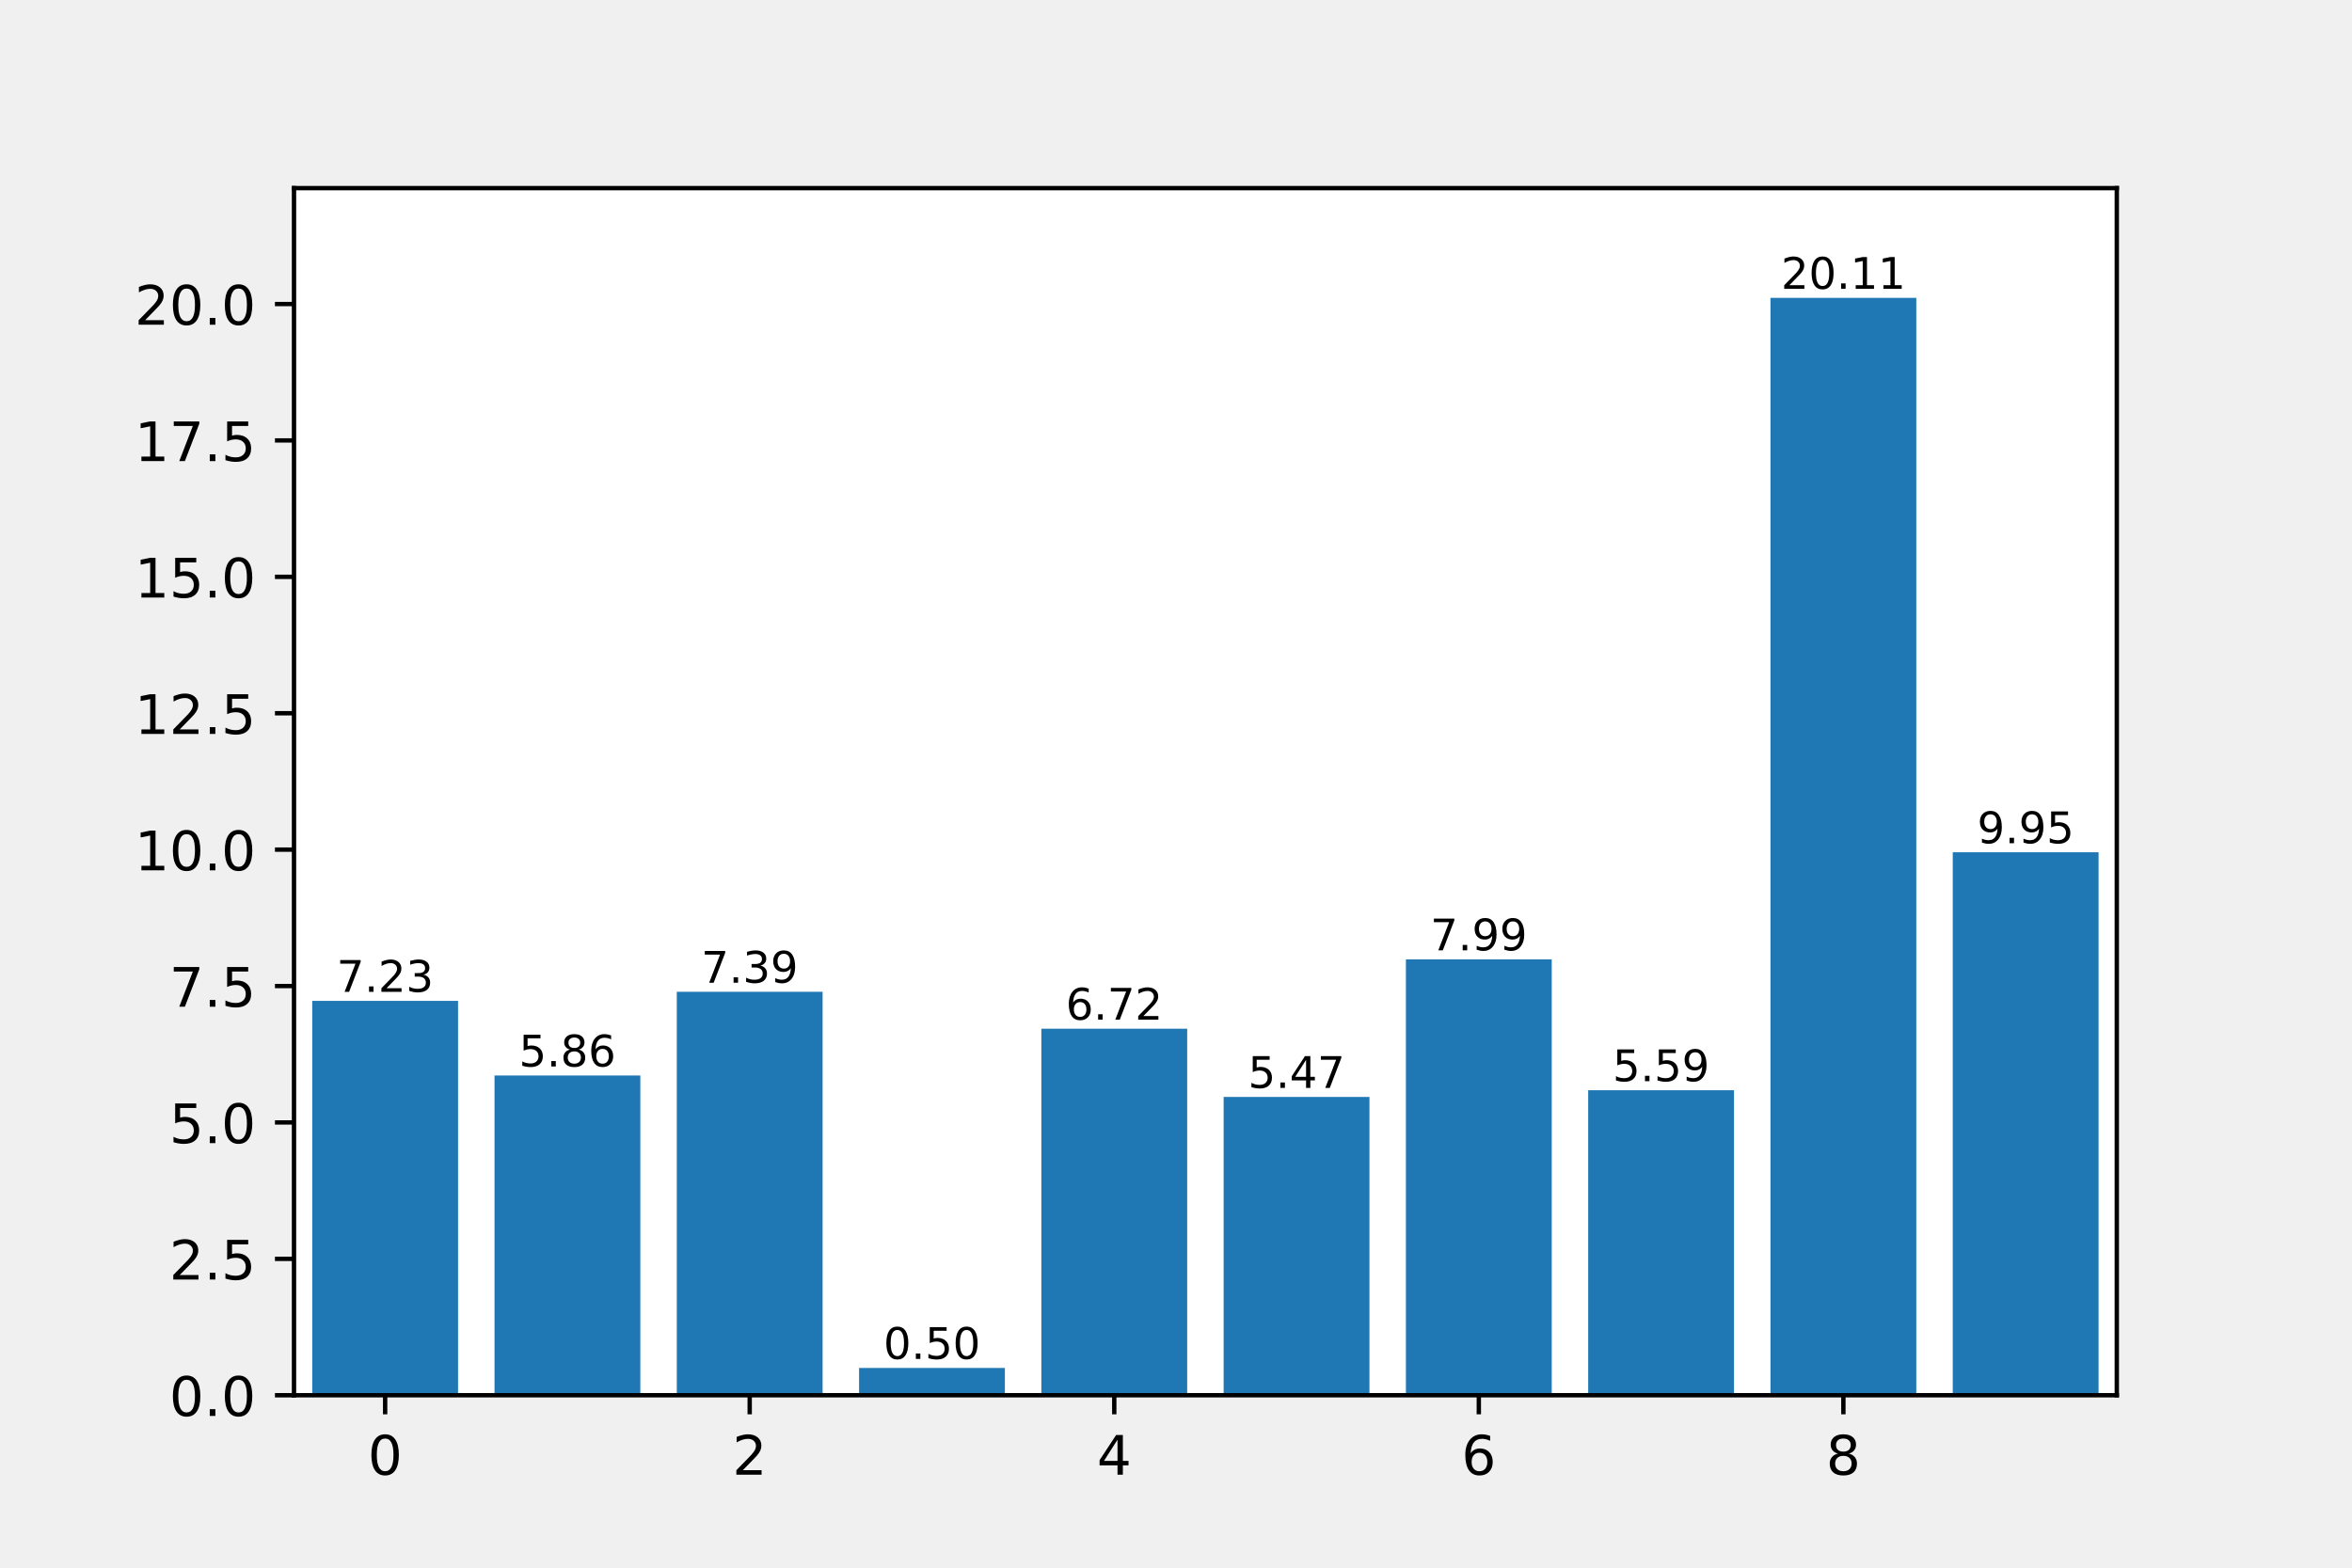
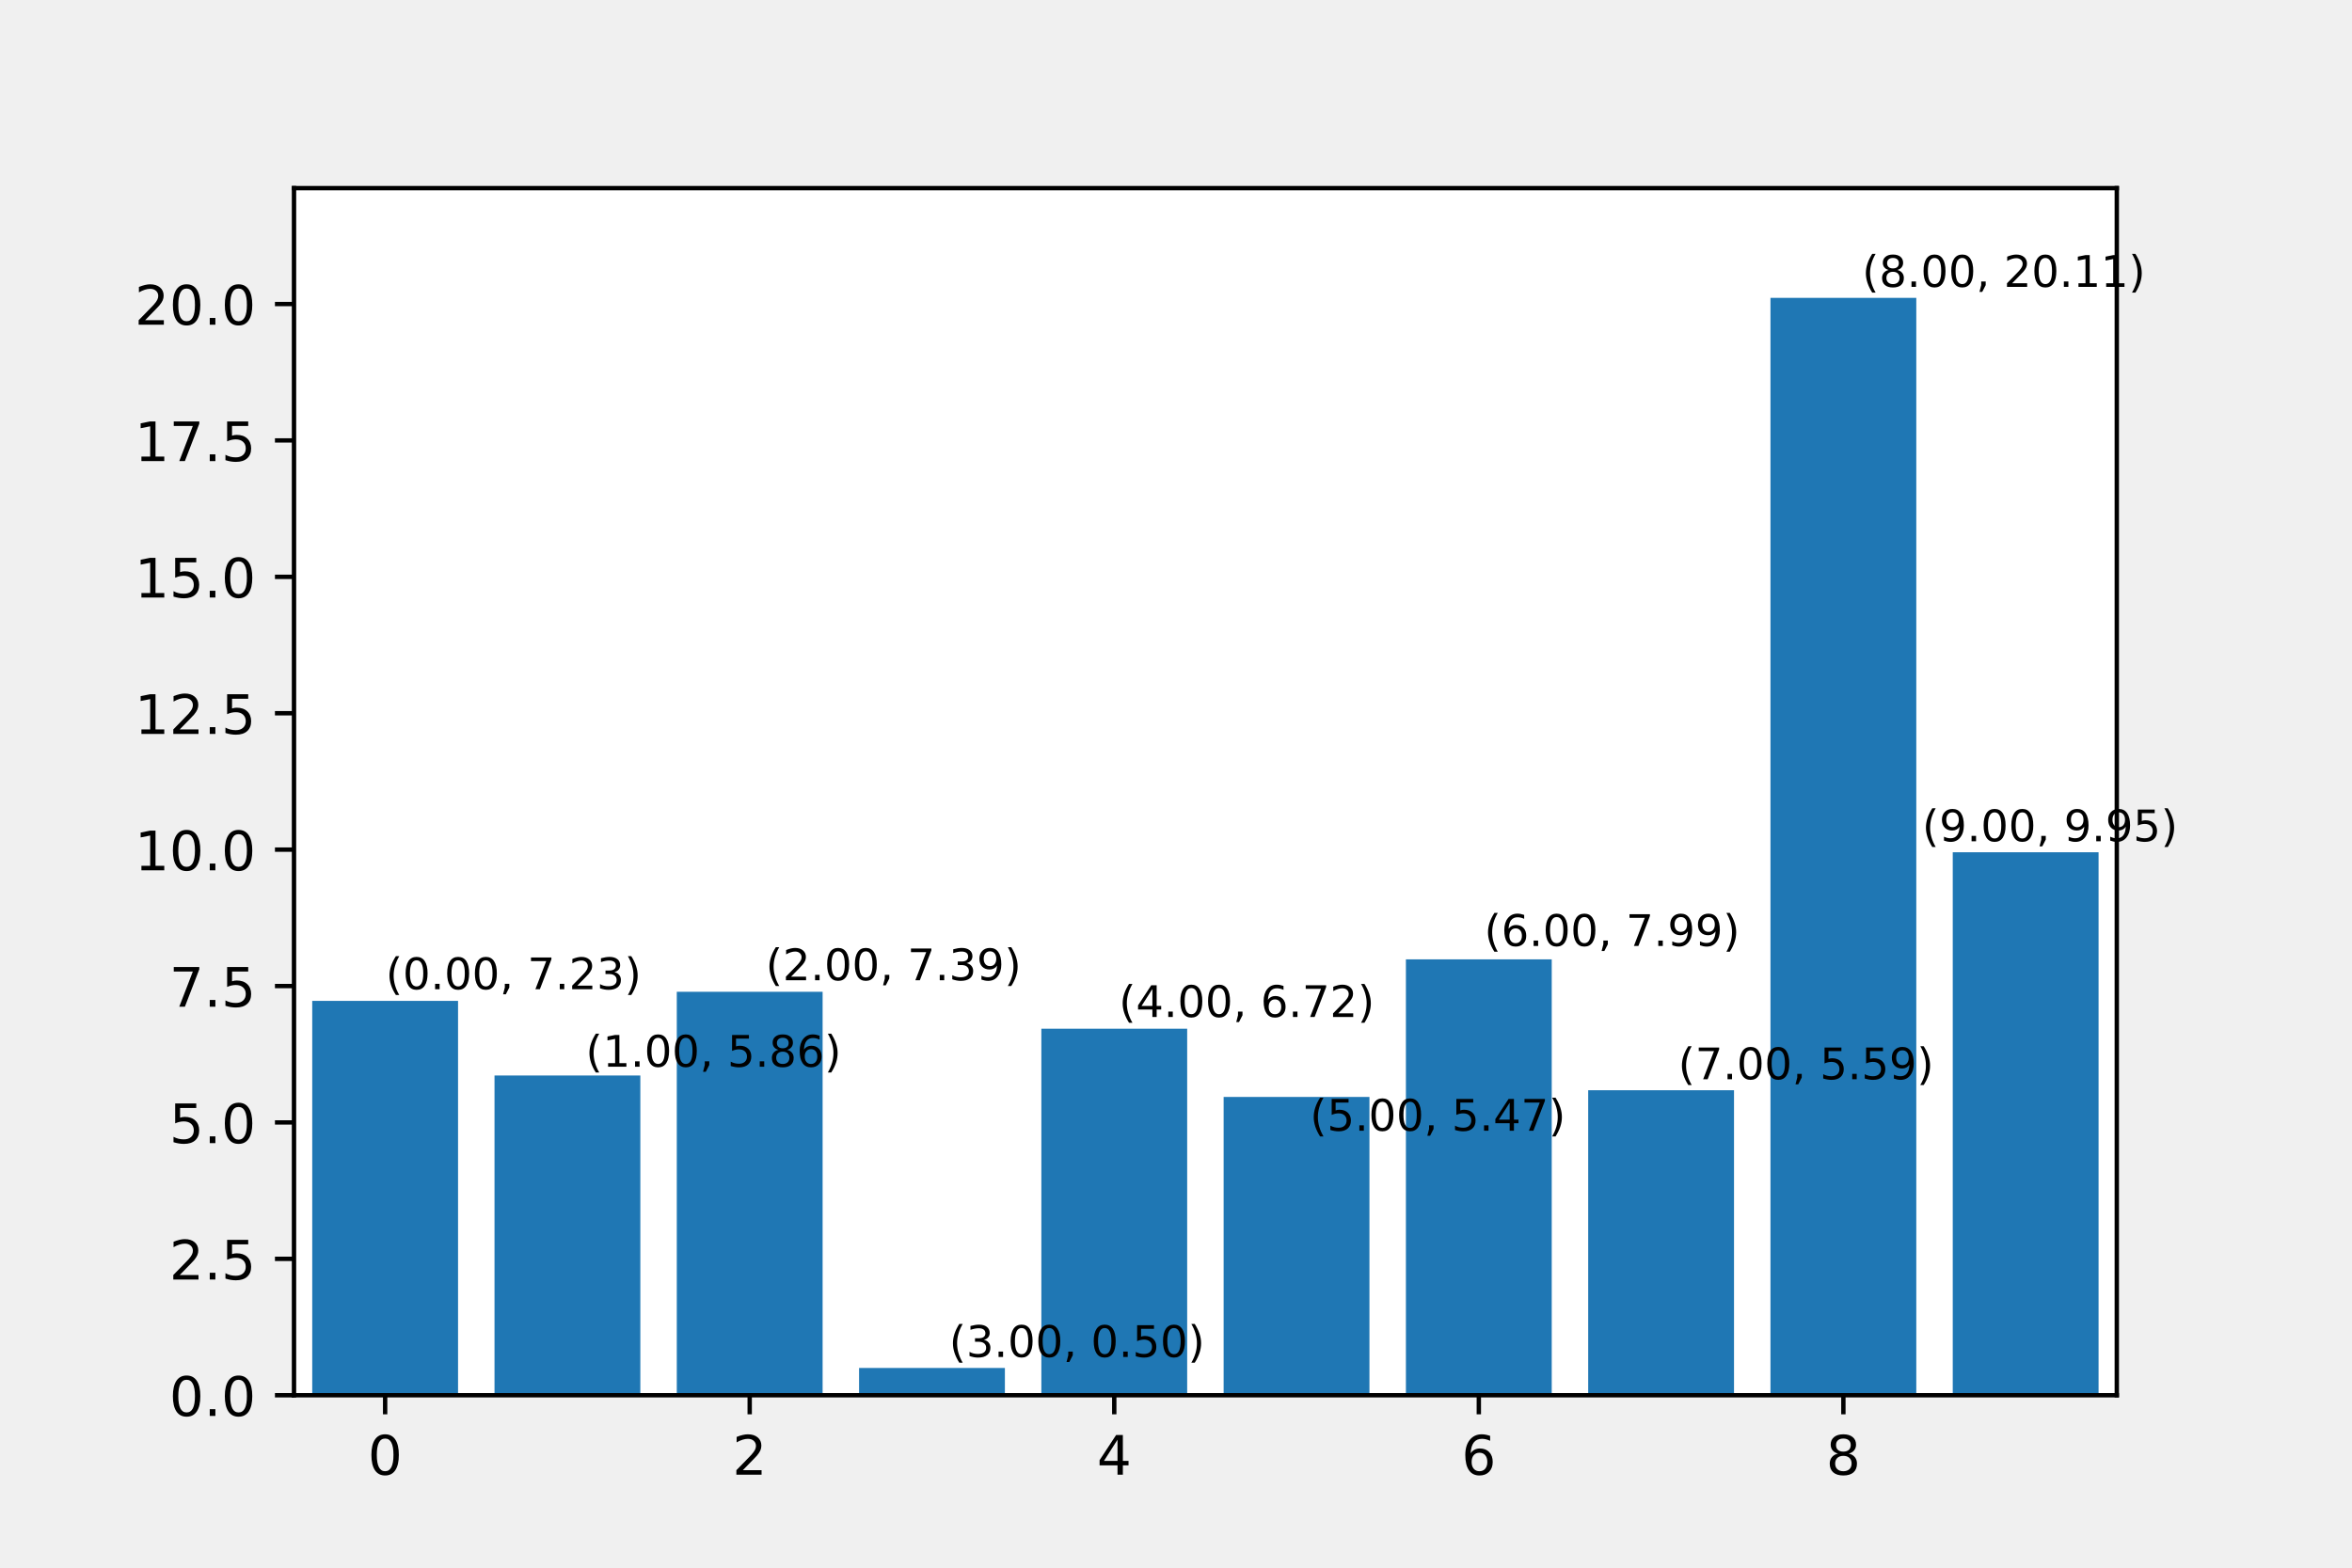
<svg xmlns="http://www.w3.org/2000/svg" xmlns:xlink="http://www.w3.org/1999/xlink" width="432pt" height="288pt" viewBox="0 0 432 288" version="1.1">
  <defs>
    <style type="text/css">*{stroke-linejoin: round; stroke-linecap: butt}</style>
  </defs>
  <g id="figure_1">
    <g id="patch_1">
      <path d="M 0 288  L 432 288  L 432 0  L 0 0  L 0 288  z " style="fill: none" />
    </g>
    <g id="axes_1">
      <g id="patch_2">
        <path d="M 54 256.32  L 388.8 256.32  L 388.8 34.56  L 54 34.56  z " style="fill: #ffffff" />
      </g>
      <g id="patch_3">
-         <path d="M 57.348 256.32  L 84.132 256.32  L 84.132 183.87  L 57.348 183.87  z " clip-path="url(#p5d7606f63a)" style="fill: #1f77b4" />
+         <path d="M 57.348 256.32  L 84.132 256.32  L 84.132 183.87  L 57.348 183.87  z " clip-path="url(#p93caecb5ed)" style="fill: #1f77b4" />
      </g>
      <g id="patch_4">
-         <path d="M 90.828 256.32  L 117.612 256.32  L 117.612 197.584  L 90.828 197.584  z " clip-path="url(#p5d7606f63a)" style="fill: #1f77b4" />
+         <path d="M 90.828 256.32  L 117.612 256.32  L 117.612 197.584  L 90.828 197.584  z " clip-path="url(#p93caecb5ed)" style="fill: #1f77b4" />
      </g>
      <g id="patch_5">
-         <path d="M 124.308 256.32  L 151.092 256.32  L 151.092 182.2  L 124.308 182.2  z " clip-path="url(#p5d7606f63a)" style="fill: #1f77b4" />
+         <path d="M 124.308 256.32  L 151.092 256.32  L 151.092 182.2  L 124.308 182.2  z " clip-path="url(#p93caecb5ed)" style="fill: #1f77b4" />
      </g>
      <g id="patch_6">
-         <path d="M 157.788 256.32  L 184.572 256.32  L 184.572 251.308  L 157.788 251.308  z " clip-path="url(#p5d7606f63a)" style="fill: #1f77b4" />
+         <path d="M 157.788 256.32  L 184.572 256.32  L 184.572 251.308  L 157.788 251.308  z " clip-path="url(#p93caecb5ed)" style="fill: #1f77b4" />
      </g>
      <g id="patch_7">
-         <path d="M 191.268 256.32  L 218.052 256.32  L 218.052 188.985  L 191.268 188.985  z " clip-path="url(#p5d7606f63a)" style="fill: #1f77b4" />
+         <path d="M 191.268 256.32  L 218.052 256.32  L 218.052 188.985  L 191.268 188.985  z " clip-path="url(#p93caecb5ed)" style="fill: #1f77b4" />
      </g>
      <g id="patch_8">
-         <path d="M 224.748 256.32  L 251.532 256.32  L 251.532 201.519  L 224.748 201.519  z " clip-path="url(#p5d7606f63a)" style="fill: #1f77b4" />
+         <path d="M 224.748 256.32  L 251.532 256.32  L 251.532 201.519  L 224.748 201.519  z " clip-path="url(#p93caecb5ed)" style="fill: #1f77b4" />
      </g>
      <g id="patch_9">
-         <path d="M 258.228 256.32  L 285.012 256.32  L 285.012 176.249  L 258.228 176.249  z " clip-path="url(#p5d7606f63a)" style="fill: #1f77b4" />
+         <path d="M 258.228 256.32  L 285.012 256.32  L 285.012 176.249  L 258.228 176.249  z " clip-path="url(#p93caecb5ed)" style="fill: #1f77b4" />
      </g>
      <g id="patch_10">
-         <path d="M 291.708 256.32  L 318.492 256.32  L 318.492 200.289  L 291.708 200.289  z " clip-path="url(#p5d7606f63a)" style="fill: #1f77b4" />
+         <path d="M 291.708 256.32  L 318.492 256.32  L 318.492 200.289  L 291.708 200.289  z " clip-path="url(#p93caecb5ed)" style="fill: #1f77b4" />
      </g>
      <g id="patch_11">
-         <path d="M 325.188 256.32  L 351.972 256.32  L 351.972 54.72  L 325.188 54.72  z " clip-path="url(#p5d7606f63a)" style="fill: #1f77b4" />
+         <path d="M 325.188 256.32  L 351.972 256.32  L 351.972 54.72  L 325.188 54.72  z " clip-path="url(#p93caecb5ed)" style="fill: #1f77b4" />
      </g>
      <g id="patch_12">
-         <path d="M 358.668 256.32  L 385.452 256.32  L 385.452 156.57  L 358.668 156.57  z " clip-path="url(#p5d7606f63a)" style="fill: #1f77b4" />
+         <path d="M 358.668 256.32  L 385.452 256.32  L 385.452 156.57  L 358.668 156.57  z " clip-path="url(#p93caecb5ed)" style="fill: #1f77b4" />
      </g>
      <g id="matplotlib.axis_1">
        <g id="xtick_1">
          <g id="line2d_1">
            <defs>
-               <path id="m7d65b3dd08" d="M 0 0  L 0 3.5  " style="stroke: #000000; stroke-width: 0.8" />
+               <path id="m24a87cc35c" d="M 0 0  L 0 3.5  " style="stroke: #000000; stroke-width: 0.8" />
            </defs>
            <g>
-               <use xlink:href="#m7d65b3dd08" x="70.74" y="256.32" style="stroke: #000000; stroke-width: 0.8" />
+               <use xlink:href="#m24a87cc35c" x="70.74" y="256.32" style="stroke: #000000; stroke-width: 0.8" />
            </g>
          </g>
          <g id="text_1">
            <g transform="translate(67.55875 270.9184) scale(0.1 -0.1)">
              <defs>
                <path id="DejaVuSans-30" d="M 2034 4250  Q 1547 4250 1301 3770  Q 1056 3291 1056 2328  Q 1056 1369 1301 889  Q 1547 409 2034 409  Q 2525 409 2770 889  Q 3016 1369 3016 2328  Q 3016 3291 2770 3770  Q 2525 4250 2034 4250  z M 2034 4750  Q 2819 4750 3233 4129  Q 3647 3509 3647 2328  Q 3647 1150 3233 529  Q 2819 -91 2034 -91  Q 1250 -91 836 529  Q 422 1150 422 2328  Q 422 3509 836 4129  Q 1250 4750 2034 4750  z " transform="scale(0.015625)" />
              </defs>
              <use xlink:href="#DejaVuSans-30" />
            </g>
          </g>
        </g>
        <g id="xtick_2">
          <g id="line2d_2">
            <g>
-               <use xlink:href="#m7d65b3dd08" x="137.7" y="256.32" style="stroke: #000000; stroke-width: 0.8" />
+               <use xlink:href="#m24a87cc35c" x="137.7" y="256.32" style="stroke: #000000; stroke-width: 0.8" />
            </g>
          </g>
          <g id="text_2">
            <g transform="translate(134.5188 270.9184) scale(0.1 -0.1)">
              <defs>
                <path id="DejaVuSans-32" d="M 1228 531  L 3431 531  L 3431 0  L 469 0  L 469 531  Q 828 903 1448 1529  Q 2069 2156 2228 2338  Q 2531 2678 2651 2914  Q 2772 3150 2772 3378  Q 2772 3750 2511 3984  Q 2250 4219 1831 4219  Q 1534 4219 1204 4116  Q 875 4013 500 3803  L 500 4441  Q 881 4594 1212 4672  Q 1544 4750 1819 4750  Q 2544 4750 2975 4387  Q 3406 4025 3406 3419  Q 3406 3131 3298 2873  Q 3191 2616 2906 2266  Q 2828 2175 2409 1742  Q 1991 1309 1228 531  z " transform="scale(0.015625)" />
              </defs>
              <use xlink:href="#DejaVuSans-32" />
            </g>
          </g>
        </g>
        <g id="xtick_3">
          <g id="line2d_3">
            <g>
-               <use xlink:href="#m7d65b3dd08" x="204.66" y="256.32" style="stroke: #000000; stroke-width: 0.8" />
+               <use xlink:href="#m24a87cc35c" x="204.66" y="256.32" style="stroke: #000000; stroke-width: 0.8" />
            </g>
          </g>
          <g id="text_3">
            <g transform="translate(201.4787 270.9184) scale(0.1 -0.1)">
              <defs>
                <path id="DejaVuSans-34" d="M 2419 4116  L 825 1625  L 2419 1625  L 2419 4116  z M 2253 4666  L 3047 4666  L 3047 1625  L 3713 1625  L 3713 1100  L 3047 1100  L 3047 0  L 2419 0  L 2419 1100  L 313 1100  L 313 1709  L 2253 4666  z " transform="scale(0.015625)" />
              </defs>
              <use xlink:href="#DejaVuSans-34" />
            </g>
          </g>
        </g>
        <g id="xtick_4">
          <g id="line2d_4">
            <g>
-               <use xlink:href="#m7d65b3dd08" x="271.62" y="256.32" style="stroke: #000000; stroke-width: 0.8" />
+               <use xlink:href="#m24a87cc35c" x="271.62" y="256.32" style="stroke: #000000; stroke-width: 0.8" />
            </g>
          </g>
          <g id="text_4">
            <g transform="translate(268.4388 270.9184) scale(0.1 -0.1)">
              <defs>
                <path id="DejaVuSans-36" d="M 2113 2584  Q 1688 2584 1439 2293  Q 1191 2003 1191 1497  Q 1191 994 1439 701  Q 1688 409 2113 409  Q 2538 409 2786 701  Q 3034 994 3034 1497  Q 3034 2003 2786 2293  Q 2538 2584 2113 2584  z M 3366 4563  L 3366 3988  Q 3128 4100 2886 4159  Q 2644 4219 2406 4219  Q 1781 4219 1451 3797  Q 1122 3375 1075 2522  Q 1259 2794 1537 2939  Q 1816 3084 2150 3084  Q 2853 3084 3261 2657  Q 3669 2231 3669 1497  Q 3669 778 3244 343  Q 2819 -91 2113 -91  Q 1303 -91 875 529  Q 447 1150 447 2328  Q 447 3434 972 4092  Q 1497 4750 2381 4750  Q 2619 4750 2861 4703  Q 3103 4656 3366 4563  z " transform="scale(0.015625)" />
              </defs>
              <use xlink:href="#DejaVuSans-36" />
            </g>
          </g>
        </g>
        <g id="xtick_5">
          <g id="line2d_5">
            <g>
-               <use xlink:href="#m7d65b3dd08" x="338.58" y="256.32" style="stroke: #000000; stroke-width: 0.8" />
+               <use xlink:href="#m24a87cc35c" x="338.58" y="256.32" style="stroke: #000000; stroke-width: 0.8" />
            </g>
          </g>
          <g id="text_5">
            <g transform="translate(335.3988 270.9184) scale(0.1 -0.1)">
              <defs>
                <path id="DejaVuSans-38" d="M 2034 2216  Q 1584 2216 1326 1975  Q 1069 1734 1069 1313  Q 1069 891 1326 650  Q 1584 409 2034 409  Q 2484 409 2743 651  Q 3003 894 3003 1313  Q 3003 1734 2745 1975  Q 2488 2216 2034 2216  z M 1403 2484  Q 997 2584 770 2862  Q 544 3141 544 3541  Q 544 4100 942 4425  Q 1341 4750 2034 4750  Q 2731 4750 3128 4425  Q 3525 4100 3525 3541  Q 3525 3141 3298 2862  Q 3072 2584 2669 2484  Q 3125 2378 3379 2068  Q 3634 1759 3634 1313  Q 3634 634 3220 271  Q 2806 -91 2034 -91  Q 1263 -91 848 271  Q 434 634 434 1313  Q 434 1759 690 2068  Q 947 2378 1403 2484  z M 1172 3481  Q 1172 3119 1398 2916  Q 1625 2713 2034 2713  Q 2441 2713 2670 2916  Q 2900 3119 2900 3481  Q 2900 3844 2670 4047  Q 2441 4250 2034 4250  Q 1625 4250 1398 4047  Q 1172 3844 1172 3481  z " transform="scale(0.015625)" />
              </defs>
              <use xlink:href="#DejaVuSans-38" />
            </g>
          </g>
        </g>
      </g>
      <g id="matplotlib.axis_2">
        <g id="ytick_1">
          <g id="line2d_6">
            <defs>
-               <path id="m247b136c58" d="M 0 0  L -3.5 0  " style="stroke: #000000; stroke-width: 0.8" />
+               <path id="m5648d8fe8f" d="M 0 0  L -3.5 0  " style="stroke: #000000; stroke-width: 0.8" />
            </defs>
            <g>
-               <use xlink:href="#m247b136c58" x="54" y="256.32" style="stroke: #000000; stroke-width: 0.8" />
+               <use xlink:href="#m5648d8fe8f" x="54" y="256.32" style="stroke: #000000; stroke-width: 0.8" />
            </g>
          </g>
          <g id="text_6">
            <g transform="translate(31.09688 260.1192) scale(0.1 -0.1)">
              <defs>
                <path id="DejaVuSans-2e" d="M 684 794  L 1344 794  L 1344 0  L 684 0  L 684 794  z " transform="scale(0.015625)" />
              </defs>
              <use xlink:href="#DejaVuSans-30" />
              <use xlink:href="#DejaVuSans-2e" x="63.623" />
              <use xlink:href="#DejaVuSans-30" x="95.41" />
            </g>
          </g>
        </g>
        <g id="ytick_2">
          <g id="line2d_7">
            <g>
-               <use xlink:href="#m247b136c58" x="54" y="231.262" style="stroke: #000000; stroke-width: 0.8" />
+               <use xlink:href="#m5648d8fe8f" x="54" y="231.262" style="stroke: #000000; stroke-width: 0.8" />
            </g>
          </g>
          <g id="text_7">
            <g transform="translate(31.09688 235.0609) scale(0.1 -0.1)">
              <defs>
                <path id="DejaVuSans-35" d="M 691 4666  L 3169 4666  L 3169 4134  L 1269 4134  L 1269 2991  Q 1406 3038 1543 3061  Q 1681 3084 1819 3084  Q 2600 3084 3056 2656  Q 3513 2228 3513 1497  Q 3513 744 3044 326  Q 2575 -91 1722 -91  Q 1428 -91 1123 -41  Q 819 9 494 109  L 494 744  Q 775 591 1075 516  Q 1375 441 1709 441  Q 2250 441 2565 725  Q 2881 1009 2881 1497  Q 2881 1984 2565 2268  Q 2250 2553 1709 2553  Q 1456 2553 1204 2497  Q 953 2441 691 2322  L 691 4666  z " transform="scale(0.015625)" />
              </defs>
              <use xlink:href="#DejaVuSans-32" />
              <use xlink:href="#DejaVuSans-2e" x="63.623" />
              <use xlink:href="#DejaVuSans-35" x="95.41" />
            </g>
          </g>
        </g>
        <g id="ytick_3">
          <g id="line2d_8">
            <g>
-               <use xlink:href="#m247b136c58" x="54" y="206.203" style="stroke: #000000; stroke-width: 0.8" />
+               <use xlink:href="#m5648d8fe8f" x="54" y="206.203" style="stroke: #000000; stroke-width: 0.8" />
            </g>
          </g>
          <g id="text_8">
            <g transform="translate(31.09688 210.0025) scale(0.1 -0.1)">
              <use xlink:href="#DejaVuSans-35" />
              <use xlink:href="#DejaVuSans-2e" x="63.623" />
              <use xlink:href="#DejaVuSans-30" x="95.41" />
            </g>
          </g>
        </g>
        <g id="ytick_4">
          <g id="line2d_9">
            <g>
-               <use xlink:href="#m247b136c58" x="54" y="181.145" style="stroke: #000000; stroke-width: 0.8" />
+               <use xlink:href="#m5648d8fe8f" x="54" y="181.145" style="stroke: #000000; stroke-width: 0.8" />
            </g>
          </g>
          <g id="text_9">
            <g transform="translate(31.09688 184.9442) scale(0.1 -0.1)">
              <defs>
                <path id="DejaVuSans-37" d="M 525 4666  L 3525 4666  L 3525 4397  L 1831 0  L 1172 0  L 2766 4134  L 525 4134  L 525 4666  z " transform="scale(0.015625)" />
              </defs>
              <use xlink:href="#DejaVuSans-37" />
              <use xlink:href="#DejaVuSans-2e" x="63.623" />
              <use xlink:href="#DejaVuSans-35" x="95.41" />
            </g>
          </g>
        </g>
        <g id="ytick_5">
          <g id="line2d_10">
            <g>
-               <use xlink:href="#m247b136c58" x="54" y="156.087" style="stroke: #000000; stroke-width: 0.8" />
+               <use xlink:href="#m5648d8fe8f" x="54" y="156.087" style="stroke: #000000; stroke-width: 0.8" />
            </g>
          </g>
          <g id="text_10">
            <g transform="translate(24.73438 159.8858) scale(0.1 -0.1)">
              <defs>
                <path id="DejaVuSans-31" d="M 794 531  L 1825 531  L 1825 4091  L 703 3866  L 703 4441  L 1819 4666  L 2450 4666  L 2450 531  L 3481 531  L 3481 0  L 794 0  L 794 531  z " transform="scale(0.015625)" />
              </defs>
              <use xlink:href="#DejaVuSans-31" />
              <use xlink:href="#DejaVuSans-30" x="63.623" />
              <use xlink:href="#DejaVuSans-2e" x="127.246" />
              <use xlink:href="#DejaVuSans-30" x="159.033" />
            </g>
          </g>
        </g>
        <g id="ytick_6">
          <g id="line2d_11">
            <g>
-               <use xlink:href="#m247b136c58" x="54" y="131.028" style="stroke: #000000; stroke-width: 0.8" />
+               <use xlink:href="#m5648d8fe8f" x="54" y="131.028" style="stroke: #000000; stroke-width: 0.8" />
            </g>
          </g>
          <g id="text_11">
            <g transform="translate(24.73438 134.8275) scale(0.1 -0.1)">
              <use xlink:href="#DejaVuSans-31" />
              <use xlink:href="#DejaVuSans-32" x="63.623" />
              <use xlink:href="#DejaVuSans-2e" x="127.246" />
              <use xlink:href="#DejaVuSans-35" x="159.033" />
            </g>
          </g>
        </g>
        <g id="ytick_7">
          <g id="line2d_12">
            <g>
-               <use xlink:href="#m247b136c58" x="54" y="105.97" style="stroke: #000000; stroke-width: 0.8" />
+               <use xlink:href="#m5648d8fe8f" x="54" y="105.97" style="stroke: #000000; stroke-width: 0.8" />
            </g>
          </g>
          <g id="text_12">
            <g transform="translate(24.73438 109.7691) scale(0.1 -0.1)">
              <use xlink:href="#DejaVuSans-31" />
              <use xlink:href="#DejaVuSans-35" x="63.623" />
              <use xlink:href="#DejaVuSans-2e" x="127.246" />
              <use xlink:href="#DejaVuSans-30" x="159.033" />
            </g>
          </g>
        </g>
        <g id="ytick_8">
          <g id="line2d_13">
            <g>
-               <use xlink:href="#m247b136c58" x="54" y="80.912" style="stroke: #000000; stroke-width: 0.8" />
+               <use xlink:href="#m5648d8fe8f" x="54" y="80.912" style="stroke: #000000; stroke-width: 0.8" />
            </g>
          </g>
          <g id="text_13">
            <g transform="translate(24.73438 84.7108) scale(0.1 -0.1)">
              <use xlink:href="#DejaVuSans-31" />
              <use xlink:href="#DejaVuSans-37" x="63.623" />
              <use xlink:href="#DejaVuSans-2e" x="127.246" />
              <use xlink:href="#DejaVuSans-35" x="159.033" />
            </g>
          </g>
        </g>
        <g id="ytick_9">
          <g id="line2d_14">
            <g>
-               <use xlink:href="#m247b136c58" x="54" y="55.853" style="stroke: #000000; stroke-width: 0.8" />
+               <use xlink:href="#m5648d8fe8f" x="54" y="55.853" style="stroke: #000000; stroke-width: 0.8" />
            </g>
          </g>
          <g id="text_14">
            <g transform="translate(24.73438 59.65246) scale(0.1 -0.1)">
              <use xlink:href="#DejaVuSans-32" />
              <use xlink:href="#DejaVuSans-30" x="63.623" />
              <use xlink:href="#DejaVuSans-2e" x="127.246" />
              <use xlink:href="#DejaVuSans-30" x="159.033" />
            </g>
          </g>
        </g>
      </g>
      <g id="patch_13">
        <path d="M 54 256.32  L 54 34.56  " style="fill: none; stroke: #000000; stroke-width: 0.8; stroke-linejoin: miter; stroke-linecap: square" />
      </g>
      <g id="patch_14">
        <path d="M 388.8 256.32  L 388.8 34.56  " style="fill: none; stroke: #000000; stroke-width: 0.8; stroke-linejoin: miter; stroke-linecap: square" />
      </g>
      <g id="patch_15">
        <path d="M 54 256.32  L 388.8 256.32  " style="fill: none; stroke: #000000; stroke-width: 0.8; stroke-linejoin: miter; stroke-linecap: square" />
      </g>
      <g id="patch_16">
        <path d="M 54 34.56  L 388.8 34.56  " style="fill: none; stroke: #000000; stroke-width: 0.8; stroke-linejoin: miter; stroke-linecap: square" />
      </g>
      <g id="text_15">
-         <g transform="translate(61.83375 182.2066) scale(0.08 -0.08)">
+         <g transform="translate(70.85254 181.7317) scale(0.08 -0.08)">
          <defs>
+             <path id="DejaVuSans-28" d="M 1984 4856  Q 1566 4138 1362 3434  Q 1159 2731 1159 2009  Q 1159 1288 1364 580  Q 1569 -128 1984 -844  L 1484 -844  Q 1016 -109 783 600  Q 550 1309 550 2009  Q 550 2706 781 3412  Q 1013 4119 1484 4856  L 1984 4856  z " transform="scale(0.015625)" />
+             <path id="DejaVuSans-2c" d="M 750 794  L 1409 794  L 1409 256  L 897 -744  L 494 -744  L 750 256  L 750 794  z " transform="scale(0.015625)" />
+             <path id="DejaVuSans-20" transform="scale(0.015625)" />
            <path id="DejaVuSans-33" d="M 2597 2516  Q 3050 2419 3304 2112  Q 3559 1806 3559 1356  Q 3559 666 3084 287  Q 2609 -91 1734 -91  Q 1441 -91 1130 -33  Q 819 25 488 141  L 488 750  Q 750 597 1062 519  Q 1375 441 1716 441  Q 2309 441 2620 675  Q 2931 909 2931 1356  Q 2931 1769 2642 2001  Q 2353 2234 1838 2234  L 1294 2234  L 1294 2753  L 1863 2753  Q 2328 2753 2575 2939  Q 2822 3125 2822 3475  Q 2822 3834 2567 4026  Q 2313 4219 1838 4219  Q 1578 4219 1281 4162  Q 984 4106 628 3988  L 628 4550  Q 988 4650 1302 4700  Q 1616 4750 1894 4750  Q 2613 4750 3031 4423  Q 3450 4097 3450 3541  Q 3450 3153 3228 2886  Q 3006 2619 2597 2516  z " transform="scale(0.015625)" />
+             <path id="DejaVuSans-29" d="M 513 4856  L 1013 4856  Q 1481 4119 1714 3412  Q 1947 2706 1947 2009  Q 1947 1309 1714 600  Q 1481 -109 1013 -844  L 513 -844  Q 928 -128 1133 580  Q 1338 1288 1338 2009  Q 1338 2731 1133 3434  Q 928 4138 513 4856  z " transform="scale(0.015625)" />
          </defs>
-           <use xlink:href="#DejaVuSans-37" />
-           <use xlink:href="#DejaVuSans-2e" x="63.623" />
-           <use xlink:href="#DejaVuSans-32" x="95.41" />
-           <use xlink:href="#DejaVuSans-33" x="159.033" />
+           <use xlink:href="#DejaVuSans-28" />
+           <use xlink:href="#DejaVuSans-30" x="39.014" />
+           <use xlink:href="#DejaVuSans-2e" x="102.637" />
+           <use xlink:href="#DejaVuSans-30" x="134.424" />
+           <use xlink:href="#DejaVuSans-30" x="198.047" />
+           <use xlink:href="#DejaVuSans-2c" x="261.67" />
+           <use xlink:href="#DejaVuSans-20" x="293.457" />
+           <use xlink:href="#DejaVuSans-37" x="325.244" />
+           <use xlink:href="#DejaVuSans-2e" x="388.867" />
+           <use xlink:href="#DejaVuSans-32" x="420.654" />
+           <use xlink:href="#DejaVuSans-33" x="484.277" />
+           <use xlink:href="#DejaVuSans-29" x="547.9" />
        </g>
      </g>
      <g id="text_16">
-         <g transform="translate(95.31375 195.9204) scale(0.08 -0.08)">
-           <use xlink:href="#DejaVuSans-35" />
-           <use xlink:href="#DejaVuSans-2e" x="63.623" />
-           <use xlink:href="#DejaVuSans-38" x="95.41" />
-           <use xlink:href="#DejaVuSans-36" x="159.033" />
+         <g transform="translate(107.5799 195.9694) scale(0.08 -0.08)">
+           <use xlink:href="#DejaVuSans-28" />
+           <use xlink:href="#DejaVuSans-31" x="39.014" />
+           <use xlink:href="#DejaVuSans-2e" x="102.637" />
+           <use xlink:href="#DejaVuSans-30" x="134.424" />
+           <use xlink:href="#DejaVuSans-30" x="198.047" />
+           <use xlink:href="#DejaVuSans-2c" x="261.67" />
+           <use xlink:href="#DejaVuSans-20" x="293.457" />
+           <use xlink:href="#DejaVuSans-35" x="325.244" />
+           <use xlink:href="#DejaVuSans-2e" x="388.867" />
+           <use xlink:href="#DejaVuSans-38" x="420.654" />
+           <use xlink:href="#DejaVuSans-36" x="484.277" />
+           <use xlink:href="#DejaVuSans-29" x="547.9" />
        </g>
      </g>
      <g id="text_17">
-         <g transform="translate(128.7937 180.5361) scale(0.08 -0.08)">
+         <g transform="translate(140.6439 180.0819) scale(0.08 -0.08)">
          <defs>
            <path id="DejaVuSans-39" d="M 703 97  L 703 672  Q 941 559 1184 500  Q 1428 441 1663 441  Q 2288 441 2617 861  Q 2947 1281 2994 2138  Q 2813 1869 2534 1725  Q 2256 1581 1919 1581  Q 1219 1581 811 2004  Q 403 2428 403 3163  Q 403 3881 828 4315  Q 1253 4750 1959 4750  Q 2769 4750 3195 4129  Q 3622 3509 3622 2328  Q 3622 1225 3098 567  Q 2575 -91 1691 -91  Q 1453 -91 1209 -44  Q 966 3 703 97  z M 1959 2075  Q 2384 2075 2632 2365  Q 2881 2656 2881 3163  Q 2881 3666 2632 3958  Q 2384 4250 1959 4250  Q 1534 4250 1286 3958  Q 1038 3666 1038 3163  Q 1038 2656 1286 2365  Q 1534 2075 1959 2075  z " transform="scale(0.015625)" />
          </defs>
-           <use xlink:href="#DejaVuSans-37" />
-           <use xlink:href="#DejaVuSans-2e" x="63.623" />
-           <use xlink:href="#DejaVuSans-33" x="95.41" />
-           <use xlink:href="#DejaVuSans-39" x="159.033" />
+           <use xlink:href="#DejaVuSans-28" />
+           <use xlink:href="#DejaVuSans-32" x="39.014" />
+           <use xlink:href="#DejaVuSans-2e" x="102.637" />
+           <use xlink:href="#DejaVuSans-30" x="134.424" />
+           <use xlink:href="#DejaVuSans-30" x="198.047" />
+           <use xlink:href="#DejaVuSans-2c" x="261.67" />
+           <use xlink:href="#DejaVuSans-20" x="293.457" />
+           <use xlink:href="#DejaVuSans-37" x="325.244" />
+           <use xlink:href="#DejaVuSans-2e" x="388.867" />
+           <use xlink:href="#DejaVuSans-33" x="420.654" />
+           <use xlink:href="#DejaVuSans-39" x="484.277" />
+           <use xlink:href="#DejaVuSans-29" x="547.9" />
        </g>
      </g>
      <g id="text_18">
-         <g transform="translate(162.2738 249.6446) scale(0.08 -0.08)">
-           <use xlink:href="#DejaVuSans-30" />
-           <use xlink:href="#DejaVuSans-2e" x="63.623" />
-           <use xlink:href="#DejaVuSans-35" x="95.41" />
-           <use xlink:href="#DejaVuSans-30" x="159.033" />
+         <g transform="translate(174.343 249.2891) scale(0.08 -0.08)">
+           <use xlink:href="#DejaVuSans-28" />
+           <use xlink:href="#DejaVuSans-33" x="39.014" />
+           <use xlink:href="#DejaVuSans-2e" x="102.637" />
+           <use xlink:href="#DejaVuSans-30" x="134.424" />
+           <use xlink:href="#DejaVuSans-30" x="198.047" />
+           <use xlink:href="#DejaVuSans-2c" x="261.67" />
+           <use xlink:href="#DejaVuSans-20" x="293.457" />
+           <use xlink:href="#DejaVuSans-30" x="325.244" />
+           <use xlink:href="#DejaVuSans-2e" x="388.867" />
+           <use xlink:href="#DejaVuSans-35" x="420.654" />
+           <use xlink:href="#DejaVuSans-30" x="484.277" />
+           <use xlink:href="#DejaVuSans-29" x="547.9" />
        </g>
      </g>
      <g id="text_19">
-         <g transform="translate(195.7537 187.3214) scale(0.08 -0.08)">
-           <use xlink:href="#DejaVuSans-36" />
-           <use xlink:href="#DejaVuSans-2e" x="63.623" />
-           <use xlink:href="#DejaVuSans-37" x="95.41" />
-           <use xlink:href="#DejaVuSans-32" x="159.033" />
+         <g transform="translate(205.5184 186.8304) scale(0.08 -0.08)">
+           <use xlink:href="#DejaVuSans-28" />
+           <use xlink:href="#DejaVuSans-34" x="39.014" />
+           <use xlink:href="#DejaVuSans-2e" x="102.637" />
+           <use xlink:href="#DejaVuSans-30" x="134.424" />
+           <use xlink:href="#DejaVuSans-30" x="198.047" />
+           <use xlink:href="#DejaVuSans-2c" x="261.67" />
+           <use xlink:href="#DejaVuSans-20" x="293.457" />
+           <use xlink:href="#DejaVuSans-36" x="325.244" />
+           <use xlink:href="#DejaVuSans-2e" x="388.867" />
+           <use xlink:href="#DejaVuSans-37" x="420.654" />
+           <use xlink:href="#DejaVuSans-32" x="484.277" />
+           <use xlink:href="#DejaVuSans-29" x="547.9" />
        </g>
      </g>
      <g id="text_20">
-         <g transform="translate(229.2337 199.8554) scale(0.08 -0.08)">
-           <use xlink:href="#DejaVuSans-35" />
-           <use xlink:href="#DejaVuSans-2e" x="63.623" />
-           <use xlink:href="#DejaVuSans-34" x="95.41" />
-           <use xlink:href="#DejaVuSans-37" x="159.033" />
+         <g transform="translate(240.6113 207.7241) scale(0.08 -0.08)">
+           <use xlink:href="#DejaVuSans-28" />
+           <use xlink:href="#DejaVuSans-35" x="39.014" />
+           <use xlink:href="#DejaVuSans-2e" x="102.637" />
+           <use xlink:href="#DejaVuSans-30" x="134.424" />
+           <use xlink:href="#DejaVuSans-30" x="198.047" />
+           <use xlink:href="#DejaVuSans-2c" x="261.67" />
+           <use xlink:href="#DejaVuSans-20" x="293.457" />
+           <use xlink:href="#DejaVuSans-35" x="325.244" />
+           <use xlink:href="#DejaVuSans-2e" x="388.867" />
+           <use xlink:href="#DejaVuSans-34" x="420.654" />
+           <use xlink:href="#DejaVuSans-37" x="484.277" />
+           <use xlink:href="#DejaVuSans-29" x="547.9" />
        </g>
      </g>
      <g id="text_21">
-         <g transform="translate(262.7138 174.5848) scale(0.08 -0.08)">
-           <use xlink:href="#DejaVuSans-37" />
-           <use xlink:href="#DejaVuSans-2e" x="63.623" />
-           <use xlink:href="#DejaVuSans-39" x="95.41" />
-           <use xlink:href="#DejaVuSans-39" x="159.033" />
+         <g transform="translate(272.6211 173.784) scale(0.08 -0.08)">
+           <use xlink:href="#DejaVuSans-28" />
+           <use xlink:href="#DejaVuSans-36" x="39.014" />
+           <use xlink:href="#DejaVuSans-2e" x="102.637" />
+           <use xlink:href="#DejaVuSans-30" x="134.424" />
+           <use xlink:href="#DejaVuSans-30" x="198.047" />
+           <use xlink:href="#DejaVuSans-2c" x="261.67" />
+           <use xlink:href="#DejaVuSans-20" x="293.457" />
+           <use xlink:href="#DejaVuSans-37" x="325.244" />
+           <use xlink:href="#DejaVuSans-2e" x="388.867" />
+           <use xlink:href="#DejaVuSans-39" x="420.654" />
+           <use xlink:href="#DejaVuSans-39" x="484.277" />
+           <use xlink:href="#DejaVuSans-29" x="547.9" />
        </g>
      </g>
      <g id="text_22">
-         <g transform="translate(296.1938 198.625) scale(0.08 -0.08)">
-           <use xlink:href="#DejaVuSans-35" />
-           <use xlink:href="#DejaVuSans-2e" x="63.623" />
-           <use xlink:href="#DejaVuSans-35" x="95.41" />
-           <use xlink:href="#DejaVuSans-39" x="159.033" />
+         <g transform="translate(308.2375 198.2696) scale(0.08 -0.08)">
+           <use xlink:href="#DejaVuSans-28" />
+           <use xlink:href="#DejaVuSans-37" x="39.014" />
+           <use xlink:href="#DejaVuSans-2e" x="102.637" />
+           <use xlink:href="#DejaVuSans-30" x="134.424" />
+           <use xlink:href="#DejaVuSans-30" x="198.047" />
+           <use xlink:href="#DejaVuSans-2c" x="261.67" />
+           <use xlink:href="#DejaVuSans-20" x="293.457" />
+           <use xlink:href="#DejaVuSans-35" x="325.244" />
+           <use xlink:href="#DejaVuSans-2e" x="388.867" />
+           <use xlink:href="#DejaVuSans-35" x="420.654" />
+           <use xlink:href="#DejaVuSans-39" x="484.277" />
+           <use xlink:href="#DejaVuSans-29" x="547.9" />
        </g>
      </g>
      <g id="text_23">
-         <g transform="translate(327.1288 53.05625) scale(0.08 -0.08)">
-           <use xlink:href="#DejaVuSans-32" />
-           <use xlink:href="#DejaVuSans-30" x="63.623" />
-           <use xlink:href="#DejaVuSans-2e" x="127.246" />
-           <use xlink:href="#DejaVuSans-31" x="159.033" />
-           <use xlink:href="#DejaVuSans-31" x="222.656" />
+         <g transform="translate(342.0249 52.70077) scale(0.08 -0.08)">
+           <use xlink:href="#DejaVuSans-28" />
+           <use xlink:href="#DejaVuSans-38" x="39.014" />
+           <use xlink:href="#DejaVuSans-2e" x="102.637" />
+           <use xlink:href="#DejaVuSans-30" x="134.424" />
+           <use xlink:href="#DejaVuSans-30" x="198.047" />
+           <use xlink:href="#DejaVuSans-2c" x="261.67" />
+           <use xlink:href="#DejaVuSans-20" x="293.457" />
+           <use xlink:href="#DejaVuSans-32" x="325.244" />
+           <use xlink:href="#DejaVuSans-30" x="388.867" />
+           <use xlink:href="#DejaVuSans-2e" x="452.49" />
+           <use xlink:href="#DejaVuSans-31" x="484.277" />
+           <use xlink:href="#DejaVuSans-31" x="547.9" />
+           <use xlink:href="#DejaVuSans-29" x="611.523" />
        </g>
      </g>
      <g id="text_24">
-         <g transform="translate(363.1538 154.9059) scale(0.08 -0.08)">
-           <use xlink:href="#DejaVuSans-39" />
-           <use xlink:href="#DejaVuSans-2e" x="63.623" />
-           <use xlink:href="#DejaVuSans-39" x="95.41" />
-           <use xlink:href="#DejaVuSans-35" x="159.033" />
+         <g transform="translate(353.0587 154.5505) scale(0.08 -0.08)">
+           <use xlink:href="#DejaVuSans-28" />
+           <use xlink:href="#DejaVuSans-39" x="39.014" />
+           <use xlink:href="#DejaVuSans-2e" x="102.637" />
+           <use xlink:href="#DejaVuSans-30" x="134.424" />
+           <use xlink:href="#DejaVuSans-30" x="198.047" />
+           <use xlink:href="#DejaVuSans-2c" x="261.67" />
+           <use xlink:href="#DejaVuSans-20" x="293.457" />
+           <use xlink:href="#DejaVuSans-39" x="325.244" />
+           <use xlink:href="#DejaVuSans-2e" x="388.867" />
+           <use xlink:href="#DejaVuSans-39" x="420.654" />
+           <use xlink:href="#DejaVuSans-35" x="484.277" />
+           <use xlink:href="#DejaVuSans-29" x="547.9" />
        </g>
      </g>
      <g id="legend_1" />
    </g>
  </g>
  <defs>
-     <clipPath id="p5d7606f63a">
+     <clipPath id="p93caecb5ed">
      <rect x="54" y="34.56" width="334.8" height="221.76" />
    </clipPath>
  </defs>
</svg>
